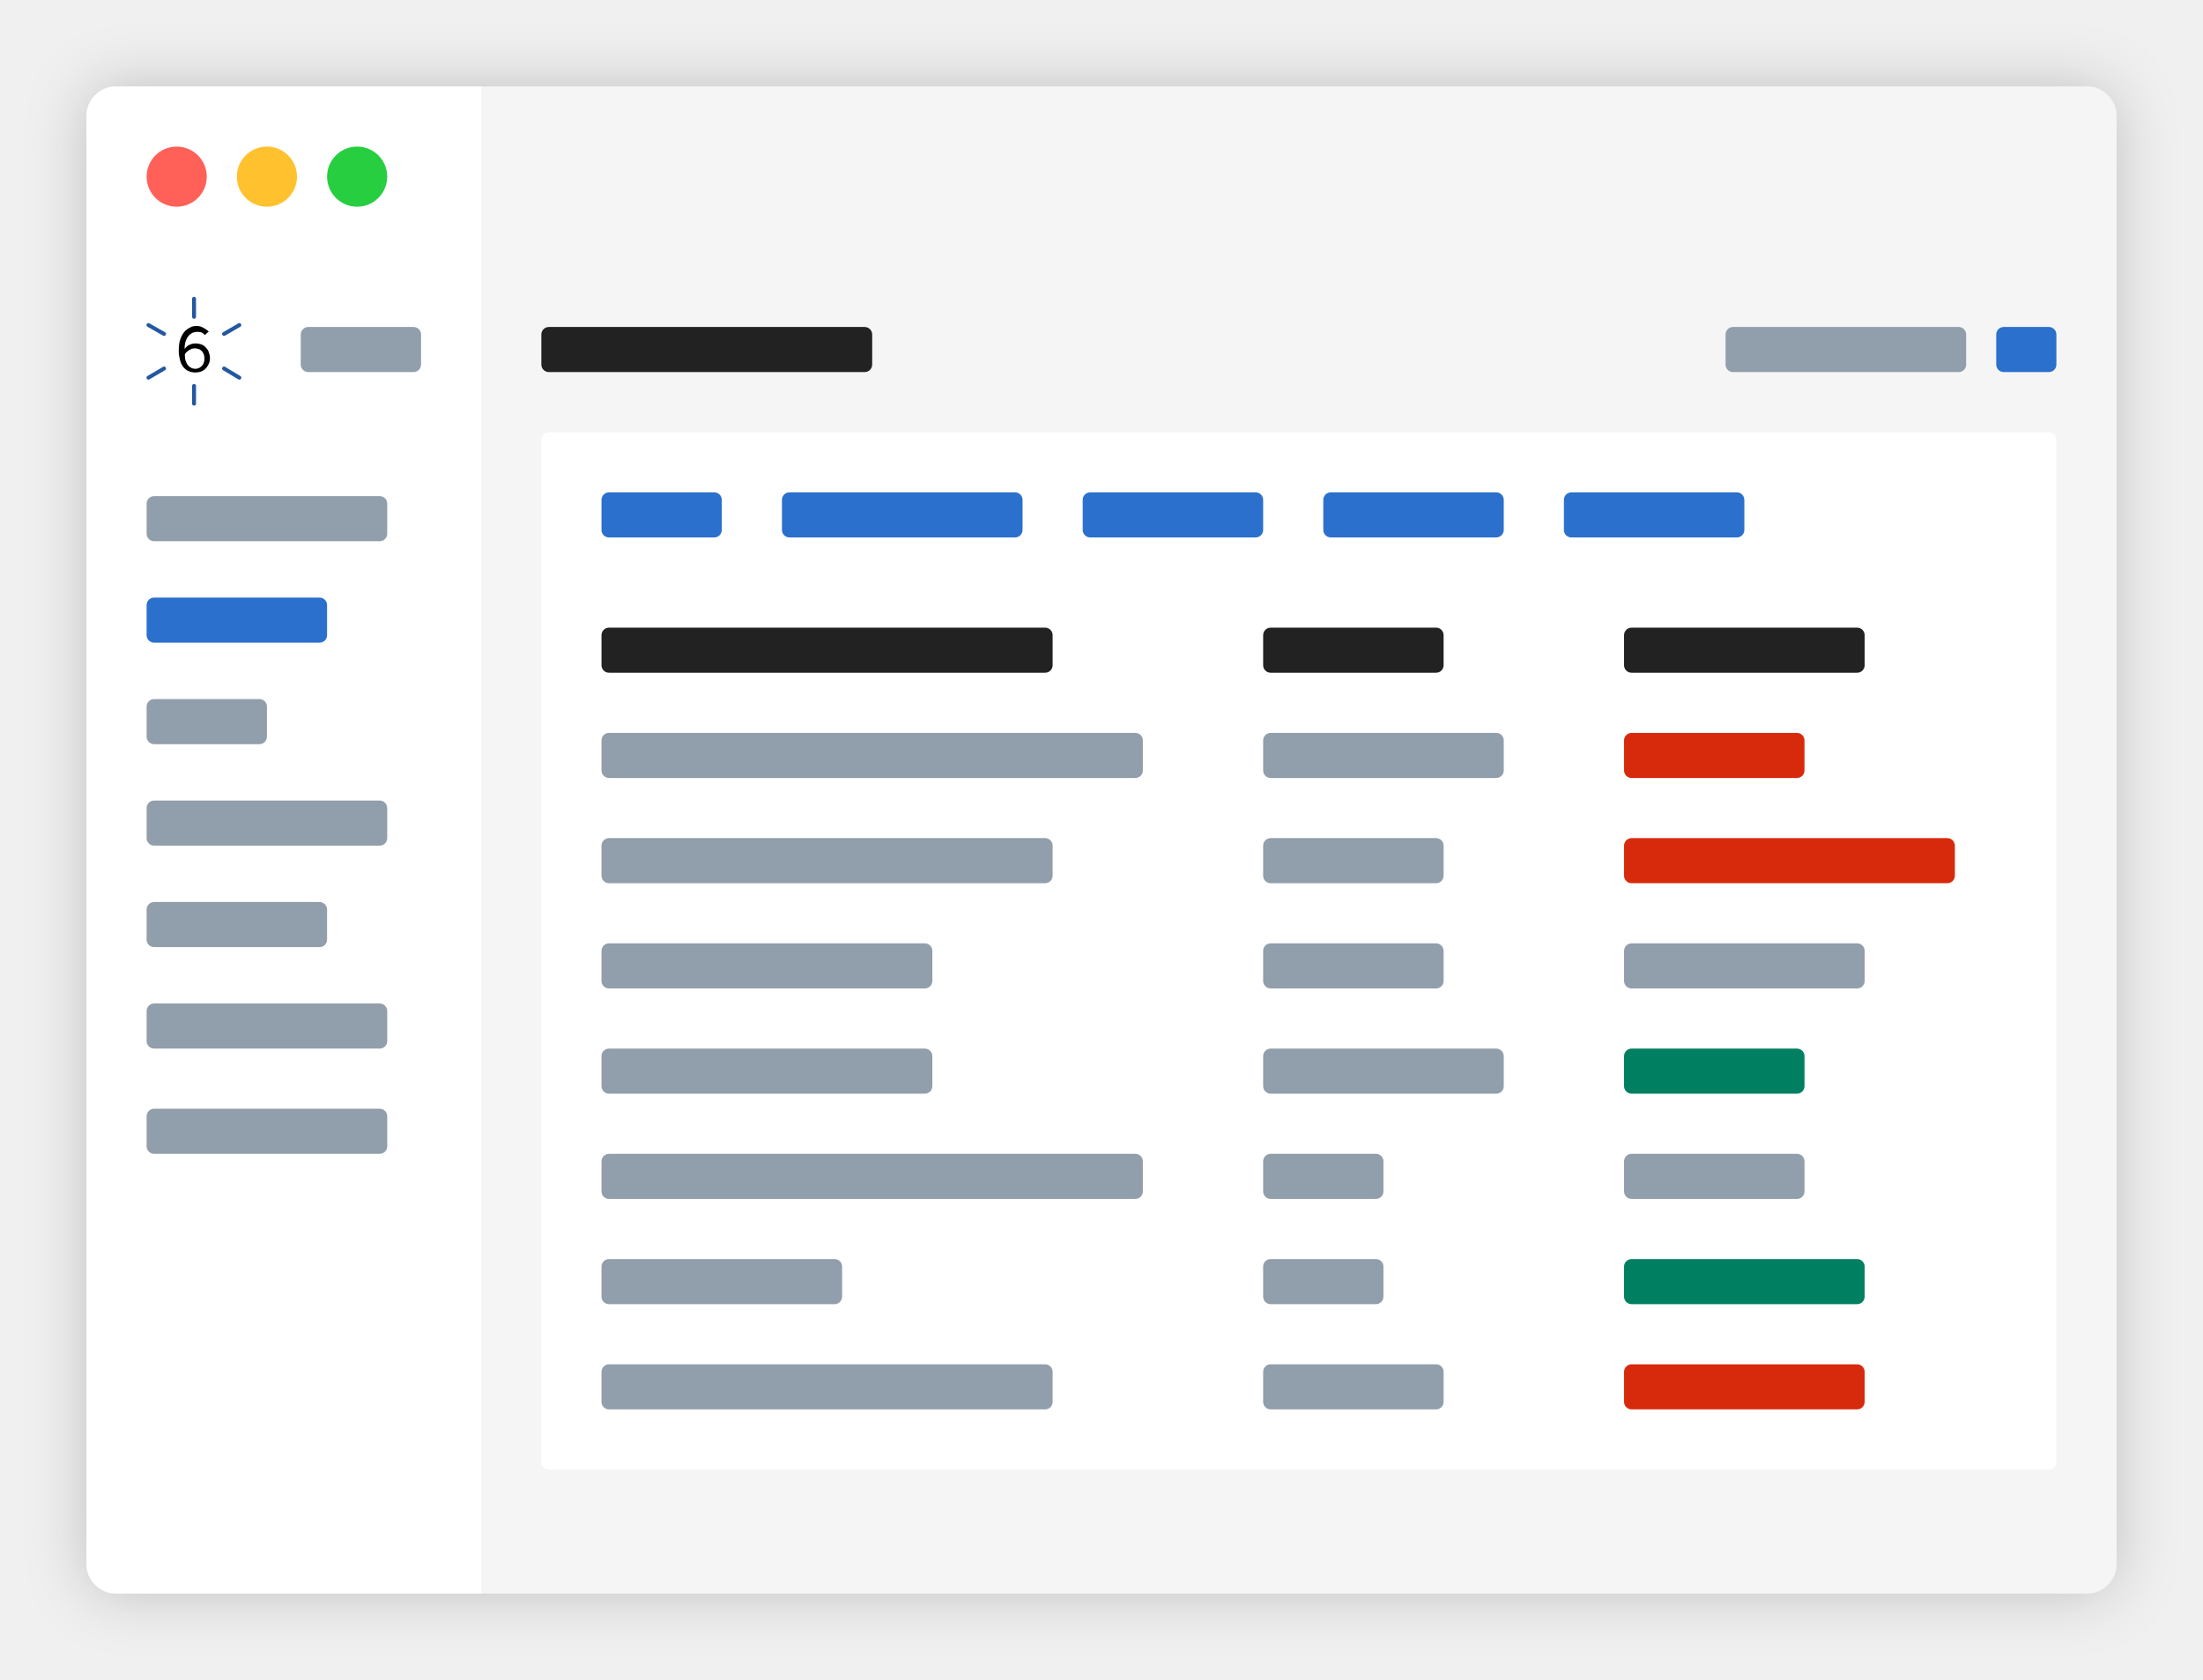
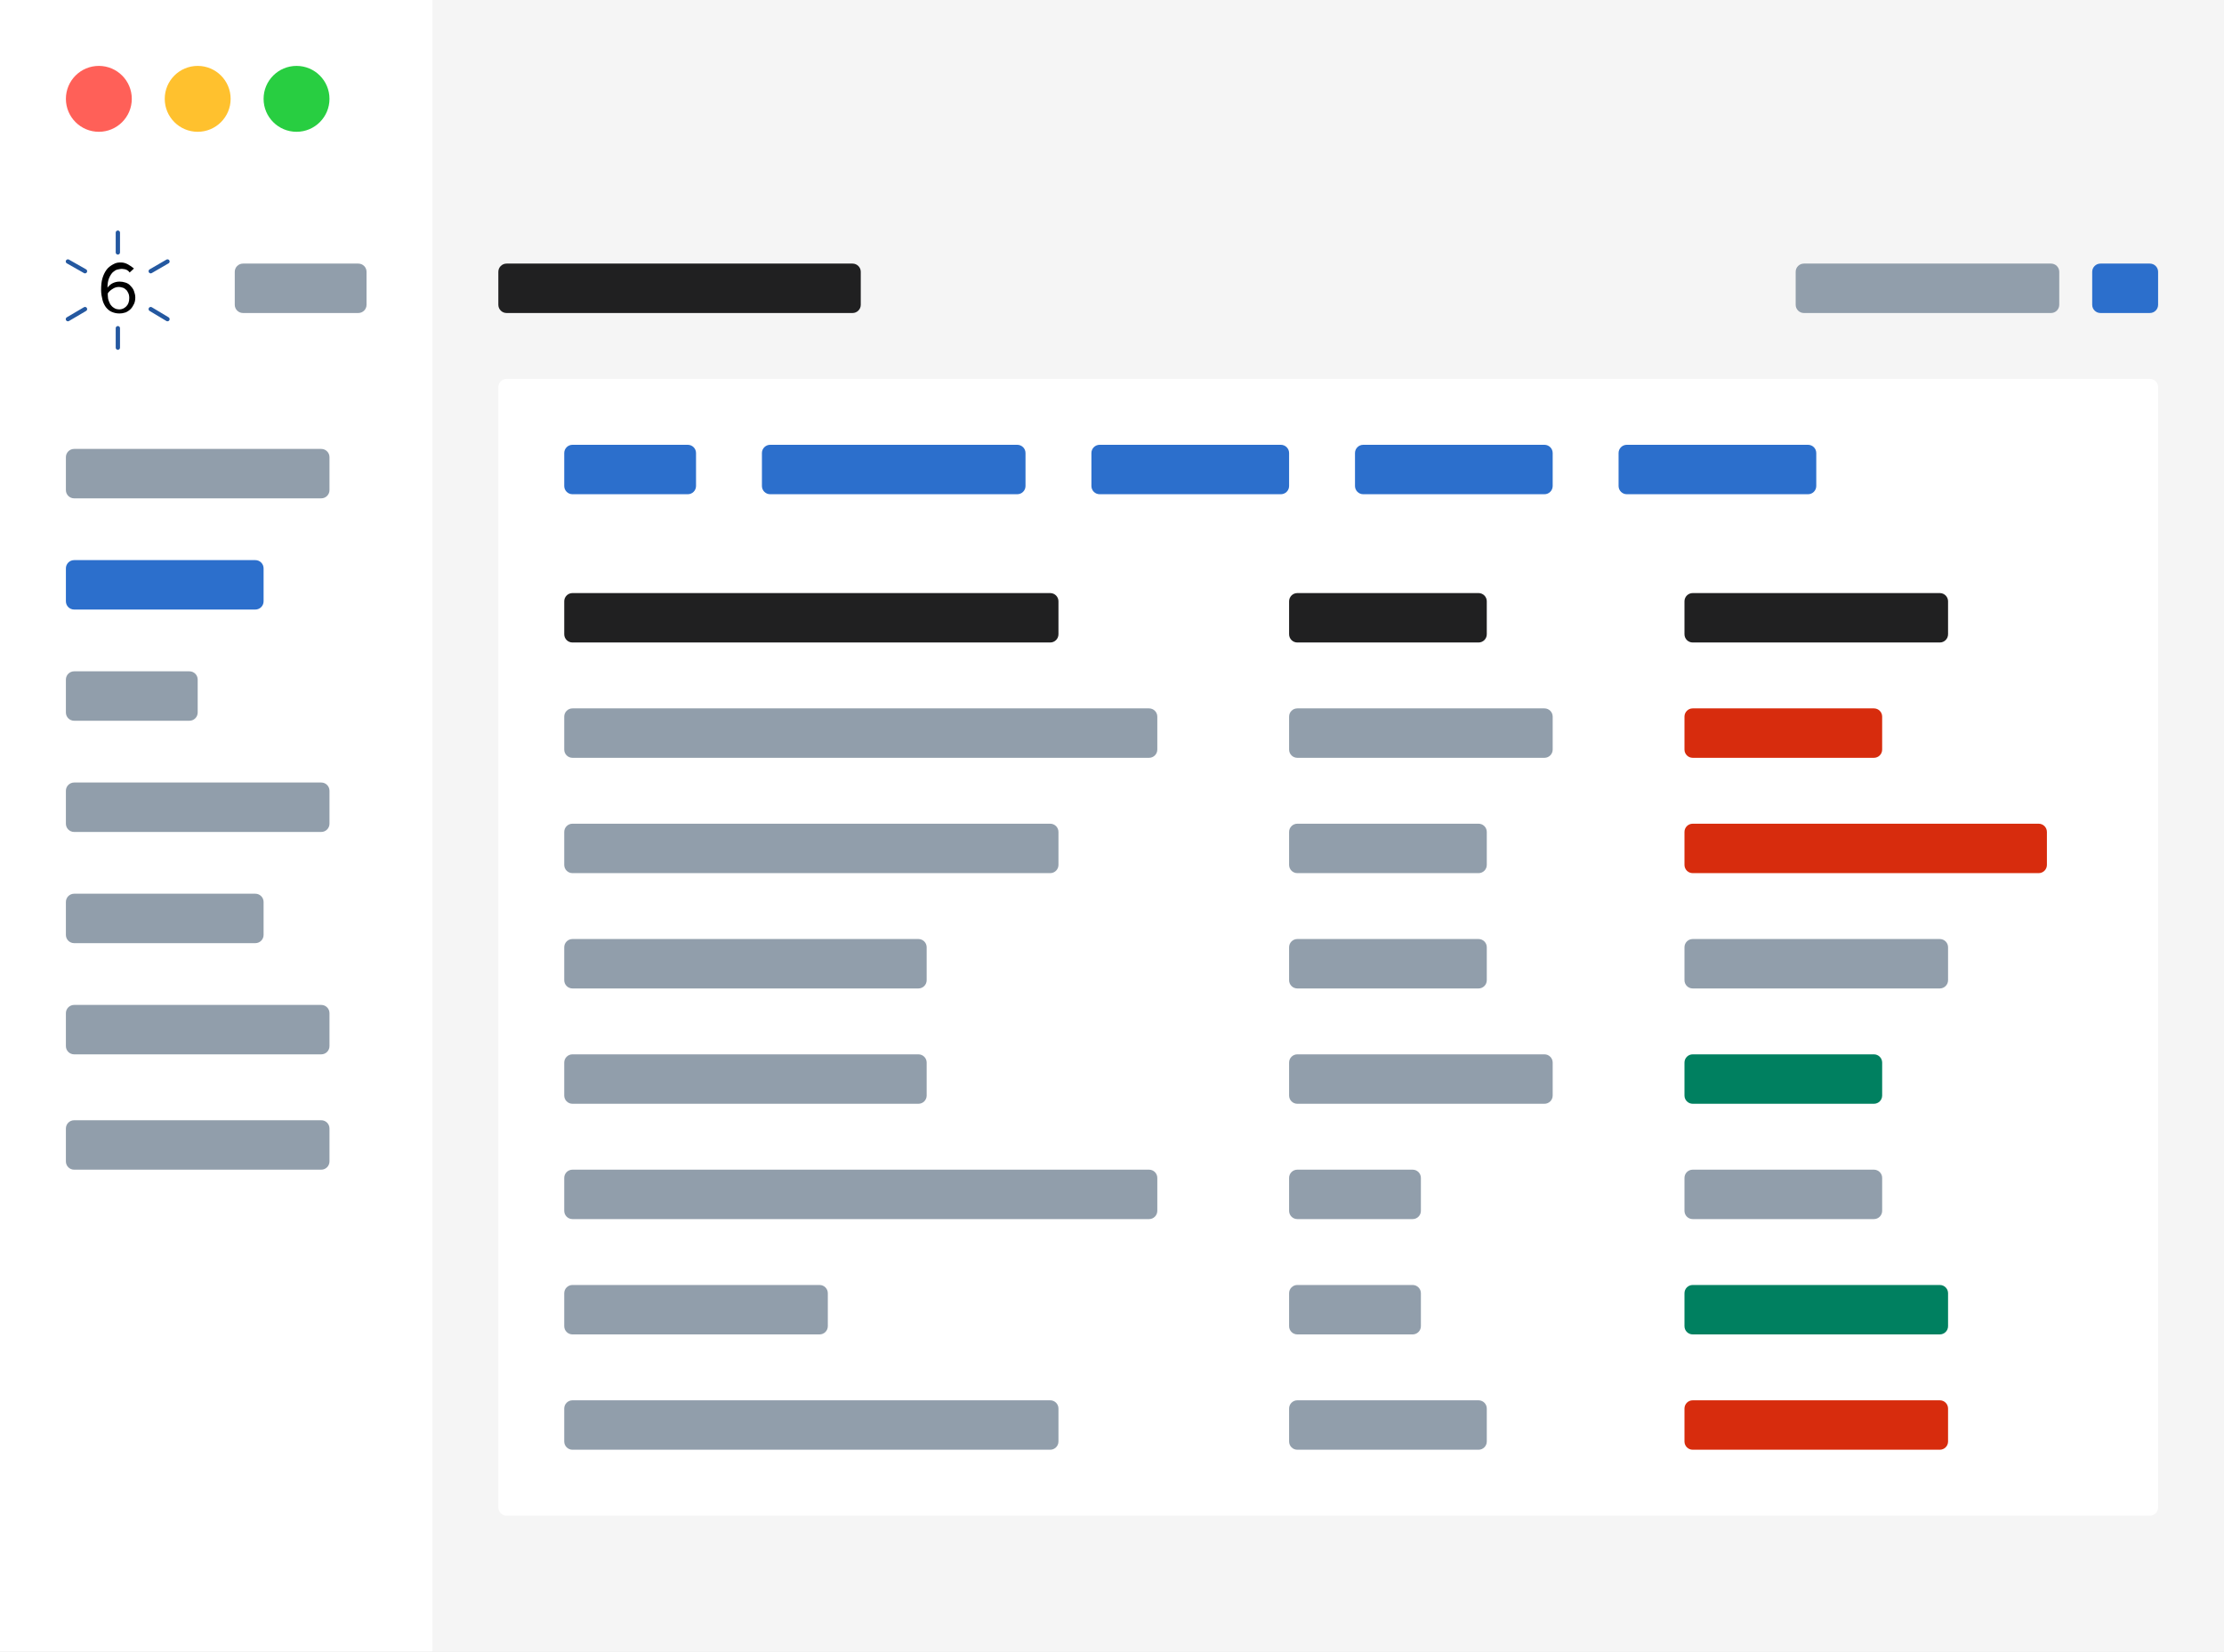
- <svg xmlns="http://www.w3.org/2000/svg" xmlns:xlink="http://www.w3.org/1999/xlink" width="586px" height="447px" viewBox="0 0 586 447" version="1.1">
-   <defs>
-     <filter x="-5.7%" y="-7.7%" width="111.5%" height="115.5%" filterUnits="objectBoundingBox" id="filter-1">
-       <feOffset dx="0" dy="0" in="SourceAlpha" result="shadowOffsetOuter1" />
-       <feGaussianBlur stdDeviation="8" in="shadowOffsetOuter1" result="shadowBlurOuter1" />
-       <feColorMatrix values="0 0 0 0 0   0 0 0 0 0   0 0 0 0 0  0 0 0 0.2 0" type="matrix" in="shadowBlurOuter1" result="shadowMatrixOuter1" />
-       <feMerge>
-         <feMergeNode in="shadowMatrixOuter1" />
-         <feMergeNode in="SourceGraphic" />
-       </feMerge>
-     </filter>
-     <rect id="path-2" x="0" y="0" width="540" height="401" rx="8" />
-   </defs>
-   <g stroke="none" stroke-width="1" fill="none" fill-rule="evenodd">
-     <g filter="url(#filter-1)" transform="translate(23, 23)">
-       <mask id="mask-3" fill="white">
-         <use xlink:href="#path-2" />
-       </mask>
-       <use fill="#F5F5F5" fill-rule="nonzero" xlink:href="#path-2" />
-       <rect fill="#FFFFFF" mask="url(#mask-3)" x="121" y="92" width="403" height="276" rx="2" />
-       <rect fill="#FFFFFF" mask="url(#mask-3)" x="0" y="0" width="105" height="401" />
-       <circle fill="#FF6058" fill-rule="nonzero" mask="url(#mask-3)" cx="24" cy="24" r="8" />
-       <circle fill="#FFC12E" fill-rule="nonzero" mask="url(#mask-3)" cx="48" cy="24" r="8" />
-       <circle fill="#28CE41" fill-rule="nonzero" mask="url(#mask-3)" cx="72" cy="24" r="8" />
-       <rect fill="#202021" mask="url(#mask-3)" x="121" y="64" width="88" height="12" rx="2" />
-       <rect fill="#919EAB" mask="url(#mask-3)" x="16" y="109" width="64" height="12" rx="2" />
-       <rect fill="#2C6FCC" mask="url(#mask-3)" x="16" y="136" width="48" height="12" rx="2" />
-       <rect fill="#919EAB" mask="url(#mask-3)" x="16" y="163" width="32" height="12" rx="2" />
-       <rect fill="#919EAB" mask="url(#mask-3)" x="16" y="190" width="64" height="12" rx="2" />
-       <rect fill="#919EAB" mask="url(#mask-3)" x="16" y="217" width="48" height="12" rx="2" />
-       <rect fill="#919EAB" mask="url(#mask-3)" x="57" y="64" width="32" height="12" rx="2" />
-       <rect fill="#919EAB" mask="url(#mask-3)" x="16" y="244" width="64" height="12" rx="2" />
-       <rect fill="#919EAB" mask="url(#mask-3)" x="16" y="272" width="64" height="12" rx="2" />
-       <rect fill="#202021" mask="url(#mask-3)" x="137" y="144" width="120" height="12" rx="2" />
-       <rect fill="#202021" mask="url(#mask-3)" x="313" y="144" width="48" height="12" rx="2" />
-       <rect fill="#202021" mask="url(#mask-3)" x="409" y="144" width="64" height="12" rx="2" />
-       <rect fill="#919EAB" mask="url(#mask-3)" x="436" y="64" width="64" height="12" rx="2" />
-       <rect fill="#919EAB" mask="url(#mask-3)" x="137" y="172" width="144" height="12" rx="2" />
-       <rect fill="#2C6FCC" mask="url(#mask-3)" x="137" y="108" width="32" height="12" rx="2" />
-       <rect fill="#2C6FCC" mask="url(#mask-3)" x="185" y="108" width="64" height="12" rx="2" />
-       <rect fill="#2C6FCC" mask="url(#mask-3)" x="265" y="108" width="48" height="12" rx="2" />
-       <rect fill="#2C6FCC" mask="url(#mask-3)" x="329" y="108" width="48" height="12" rx="2" />
-       <rect fill="#2C6FCC" mask="url(#mask-3)" x="393" y="108" width="48" height="12" rx="2" />
-       <rect fill="#2C6FCC" mask="url(#mask-3)" x="508" y="64" width="16" height="12" rx="2" />
-       <rect fill="#919EAB" mask="url(#mask-3)" x="313" y="172" width="64" height="12" rx="2" />
-       <rect fill="#D72C0D" mask="url(#mask-3)" x="409" y="172" width="48" height="12" rx="2" />
-       <rect fill="#919EAB" mask="url(#mask-3)" x="137" y="200" width="120" height="12" rx="2" />
-       <rect fill="#919EAB" mask="url(#mask-3)" x="313" y="200" width="48" height="12" rx="2" />
-       <rect fill="#D72C0D" mask="url(#mask-3)" x="409" y="200" width="88" height="12" rx="2" />
-       <rect fill="#919EAB" mask="url(#mask-3)" x="137" y="228" width="88" height="12" rx="2" />
-       <rect fill="#919EAB" mask="url(#mask-3)" x="313" y="228" width="48" height="12" rx="2" />
-       <rect fill="#919EAB" mask="url(#mask-3)" x="409" y="228" width="64" height="12" rx="2" />
-       <rect fill="#919EAB" mask="url(#mask-3)" x="137" y="256" width="88" height="12" rx="2" />
-       <rect fill="#919EAB" mask="url(#mask-3)" x="313" y="256" width="64" height="12" rx="2" />
-       <rect fill="#008060" mask="url(#mask-3)" x="409" y="256" width="48" height="12" rx="2" />
-       <rect fill="#919EAB" mask="url(#mask-3)" x="137" y="284" width="144" height="12" rx="2" />
-       <rect fill="#919EAB" mask="url(#mask-3)" x="313" y="284" width="32" height="12" rx="2" />
-       <rect fill="#919EAB" mask="url(#mask-3)" x="409" y="284" width="48" height="12" rx="2" />
-       <rect fill="#919EAB" mask="url(#mask-3)" x="137" y="312" width="64" height="12" rx="2" />
-       <rect fill="#919EAB" mask="url(#mask-3)" x="313" y="312" width="32" height="12" rx="2" />
-       <rect fill="#008060" mask="url(#mask-3)" x="409" y="312" width="64" height="12" rx="2" />
-       <rect fill="#919EAB" mask="url(#mask-3)" x="137" y="340" width="120" height="12" rx="2" />
-       <rect fill="#919EAB" mask="url(#mask-3)" x="313" y="340" width="48" height="12" rx="2" />
-       <rect fill="#D72C0D" mask="url(#mask-3)" x="409" y="340" width="64" height="12" rx="2" />
-       <g mask="url(#mask-3)">
-         <g transform="translate(16, 56)">
-           <path d="M13.431,7.733 C14.571,7.733 15.629,8.466 16.524,9.198 L15.466,10.175 C15.466,10.175 15.367,9.995 15.222,9.85 C15.141,9.768 15.059,9.714 14.896,9.605 C14.652,9.443 14.245,9.361 14.245,9.361 C14.245,9.361 13.757,9.28 13.594,9.28 C13.268,9.28 12.943,9.361 12.536,9.443 C12.129,9.524 11.803,9.768 11.396,10.094 C11.071,10.419 10.745,10.908 10.501,11.478 C10.257,12.047 10.094,12.861 10.094,13.838 C10.419,13.431 10.826,13.024 11.315,12.78 C11.803,12.536 12.373,12.373 13.024,12.373 C13.513,12.373 14.001,12.454 14.489,12.617 C14.978,12.78 15.385,13.024 15.71,13.431 C16.036,13.757 16.362,14.164 16.524,14.652 C16.687,15.141 16.85,15.629 16.85,16.199 C16.85,16.769 16.769,17.338 16.524,17.827 C16.28,18.315 16.036,18.722 15.71,19.048 C15.385,19.374 14.896,19.699 14.489,19.862 C14.001,20.025 13.513,20.106 12.943,20.106 C12.21,20.106 11.64,19.943 11.071,19.699 C10.501,19.455 10.094,19.048 9.687,18.56 C9.361,18.071 9.036,17.501 8.873,16.769 C8.71,16.117 8.547,15.303 8.547,14.408 C8.547,13.35 8.629,12.373 8.873,11.559 C9.117,10.745 9.443,10.094 9.85,9.524 C10.257,8.954 10.826,8.547 11.396,8.222 C12.251,7.733 12.699,7.733 13.431,7.733 Z M10.175,15.222 C10.175,15.303 10.175,15.385 10.175,15.466 C10.175,15.548 10.175,15.629 10.175,15.71 C10.175,16.199 10.257,16.687 10.419,17.094 C10.582,17.501 10.745,17.908 10.989,18.153 C11.233,18.478 11.559,18.722 11.885,18.885 C12.21,19.048 12.617,19.129 12.943,19.129 C13.594,19.129 14.164,18.885 14.652,18.397 C15.141,17.908 15.385,17.257 15.385,16.362 C15.385,15.873 15.303,15.466 15.141,15.141 C14.978,14.815 14.815,14.489 14.571,14.327 C14.327,14.082 14.082,13.92 13.757,13.838 C13.431,13.757 13.187,13.675 12.861,13.675 C12.292,13.675 11.803,13.838 11.315,14.164 C10.908,14.408 10.501,14.734 10.175,15.222 Z" stroke="none" fill="#000000" fill-rule="nonzero" />
-           <line x1="12.617" y1="23.688" x2="12.617" y2="28.409" stroke="#2458A0" stroke-width="1.042" fill="none" stroke-linecap="round" />
-           <line x1="4.64" y1="19.048" x2="0.488" y2="21.49" stroke="#2458A0" stroke-width="1.042" fill="none" stroke-linecap="round" />
-           <line x1="4.64" y1="9.849" x2="0.488" y2="7.489" stroke="#2458A0" stroke-width="1.042" fill="none" stroke-linecap="round" />
-           <line x1="12.617" y1="5.291" x2="12.617" y2="0.489" stroke="#2458A0" stroke-width="1.042" fill="none" stroke-linecap="round" />
-           <line x1="20.595" y1="9.849" x2="24.665" y2="7.489" stroke="#2458A0" stroke-width="1.042" fill="none" stroke-linecap="round" />
-           <line x1="20.595" y1="19.048" x2="24.665" y2="21.49" stroke="#2458A0" stroke-width="1.042" fill="none" stroke-linecap="round" />
-         </g>
+ <svg xmlns="http://www.w3.org/2000/svg" width="540" height="401" viewBox="0 0 540 401" fill="none">
+   <g>
+     <rect width="540" height="401" fill="#F5F5F5" />
+     <mask id="mask0" mask-type="alpha" maskUnits="userSpaceOnUse" x="0" y="0" width="540" height="401">
+       <rect width="540" height="401" fill="white" />
+     </mask>
+     <g mask="url(#mask0)">
+       <rect x="121" y="92" width="403" height="276" rx="2" fill="white" />
+       <rect width="105" height="401" fill="white" />
+       <circle cx="24" cy="24" r="8" fill="#FF6058" />
+       <circle cx="48" cy="24" r="8" fill="#FFC12E" />
+       <circle cx="72" cy="24" r="8" fill="#28CE41" />
+       <rect x="121" y="64" width="88" height="12" rx="2" fill="#202021" />
+       <rect x="16" y="109" width="64" height="12" rx="2" fill="#919EAB" />
+       <rect x="16" y="136" width="48" height="12" rx="2" fill="#2C6FCC" />
+       <rect x="16" y="163" width="32" height="12" rx="2" fill="#919EAB" />
+       <rect x="16" y="190" width="64" height="12" rx="2" fill="#919EAB" />
+       <rect x="16" y="217" width="48" height="12" rx="2" fill="#919EAB" />
+       <rect x="57" y="64" width="32" height="12" rx="2" fill="#919EAB" />
+       <rect x="16" y="244" width="64" height="12" rx="2" fill="#919EAB" />
+       <rect x="16" y="272" width="64" height="12" rx="2" fill="#919EAB" />
+       <rect x="137" y="144" width="120" height="12" rx="2" fill="#202021" />
+       <rect x="313" y="144" width="48" height="12" rx="2" fill="#202021" />
+       <rect x="409" y="144" width="64" height="12" rx="2" fill="#202021" />
+       <rect x="436" y="64" width="64" height="12" rx="2" fill="#919EAB" />
+       <rect x="137" y="172" width="144" height="12" rx="2" fill="#919EAB" />
+       <rect x="137" y="108" width="32" height="12" rx="2" fill="#2C6FCC" />
+       <rect x="185" y="108" width="64" height="12" rx="2" fill="#2C6FCC" />
+       <rect x="265" y="108" width="48" height="12" rx="2" fill="#2C6FCC" />
+       <rect x="329" y="108" width="48" height="12" rx="2" fill="#2C6FCC" />
+       <rect x="393" y="108" width="48" height="12" rx="2" fill="#2C6FCC" />
+       <rect x="508" y="64" width="16" height="12" rx="2" fill="#2C6FCC" />
+       <rect x="313" y="172" width="64" height="12" rx="2" fill="#919EAB" />
+       <rect x="409" y="172" width="48" height="12" rx="2" fill="#D72C0D" />
+       <rect x="137" y="200" width="120" height="12" rx="2" fill="#919EAB" />
+       <rect x="313" y="200" width="48" height="12" rx="2" fill="#919EAB" />
+       <rect x="409" y="200" width="88" height="12" rx="2" fill="#D72C0D" />
+       <rect x="137" y="228" width="88" height="12" rx="2" fill="#919EAB" />
+       <rect x="313" y="228" width="48" height="12" rx="2" fill="#919EAB" />
+       <rect x="409" y="228" width="64" height="12" rx="2" fill="#919EAB" />
+       <rect x="137" y="256" width="88" height="12" rx="2" fill="#919EAB" />
+       <rect x="313" y="256" width="64" height="12" rx="2" fill="#919EAB" />
+       <rect x="409" y="256" width="48" height="12" rx="2" fill="#008060" />
+       <rect x="137" y="284" width="144" height="12" rx="2" fill="#919EAB" />
+       <rect x="313" y="284" width="32" height="12" rx="2" fill="#919EAB" />
+       <rect x="409" y="284" width="48" height="12" rx="2" fill="#919EAB" />
+       <rect x="137" y="312" width="64" height="12" rx="2" fill="#919EAB" />
+       <rect x="313" y="312" width="32" height="12" rx="2" fill="#919EAB" />
+       <rect x="409" y="312" width="64" height="12" rx="2" fill="#008060" />
+       <rect x="137" y="340" width="120" height="12" rx="2" fill="#919EAB" />
+       <rect x="313" y="340" width="48" height="12" rx="2" fill="#919EAB" />
+       <rect x="409" y="340" width="64" height="12" rx="2" fill="#D72C0D" />
+       <g>
+         <path fill-rule="evenodd" clip-rule="evenodd" d="M32.525 65.198C31.629 64.466 30.571 63.733 29.431 63.733C28.699 63.733 28.251 63.733 27.396 64.221C26.826 64.547 26.257 64.954 25.849 65.524C25.442 66.094 25.117 66.745 24.873 67.559C24.628 68.373 24.547 69.35 24.547 70.408C24.547 71.303 24.71 72.117 24.873 72.769C25.035 73.501 25.361 74.071 25.687 74.559C26.094 75.048 26.501 75.455 27.071 75.699C27.64 75.943 28.21 76.106 28.943 76.106C29.513 76.106 30.001 76.025 30.489 75.862C30.896 75.699 31.385 75.373 31.71 75.048C32.036 74.722 32.28 74.315 32.525 73.827C32.769 73.338 32.85 72.769 32.85 72.199C32.85 71.629 32.687 71.141 32.525 70.652L32.525 70.652C32.362 70.164 32.036 69.757 31.71 69.431C31.385 69.024 30.978 68.78 30.489 68.617C30.001 68.454 29.513 68.373 29.024 68.373C28.373 68.373 27.803 68.536 27.315 68.78C26.826 69.024 26.419 69.431 26.094 69.838C26.094 68.861 26.257 68.047 26.501 67.477C26.745 66.908 27.071 66.419 27.396 66.094C27.803 65.768 28.129 65.524 28.536 65.442C28.606 65.428 28.673 65.414 28.738 65.401C29.055 65.335 29.324 65.28 29.594 65.28C29.757 65.28 30.245 65.361 30.245 65.361C30.245 65.361 30.652 65.442 30.896 65.605L30.897 65.605C31.059 65.714 31.141 65.768 31.222 65.849C31.367 65.994 31.466 66.175 31.466 66.175L32.525 65.198ZM26.175 71.466V71.222C26.501 70.734 26.908 70.408 27.315 70.164C27.803 69.838 28.292 69.675 28.861 69.675C29.131 69.675 29.345 69.731 29.596 69.797C29.648 69.81 29.701 69.824 29.757 69.838C30.082 69.919 30.327 70.082 30.571 70.326C30.815 70.489 30.978 70.815 31.141 71.141C31.303 71.466 31.385 71.873 31.385 72.362C31.385 73.257 31.141 73.908 30.652 74.397C30.164 74.885 29.594 75.129 28.943 75.129C28.617 75.129 28.21 75.048 27.885 74.885C27.559 74.722 27.233 74.478 26.989 74.152C26.745 73.908 26.582 73.501 26.419 73.094L26.419 73.094C26.257 72.687 26.175 72.199 26.175 71.71V71.466Z" fill="black" />
+         <path d="M28.617 79.688V84.409" stroke="#2458A0" stroke-width="1.042" stroke-linecap="round" />
+         <path d="M20.64 75.048L16.488 77.49" stroke="#2458A0" stroke-width="1.042" stroke-linecap="round" />
+         <path d="M20.64 65.849L16.488 63.489" stroke="#2458A0" stroke-width="1.042" stroke-linecap="round" />
+         <path d="M28.617 61.291V56.489" stroke="#2458A0" stroke-width="1.042" stroke-linecap="round" />
+         <path d="M36.594 65.849L40.665 63.489" stroke="#2458A0" stroke-width="1.042" stroke-linecap="round" />
+         <path d="M36.594 75.048L40.665 77.49" stroke="#2458A0" stroke-width="1.042" stroke-linecap="round" />
      </g>
    </g>
  </g>
</svg>
